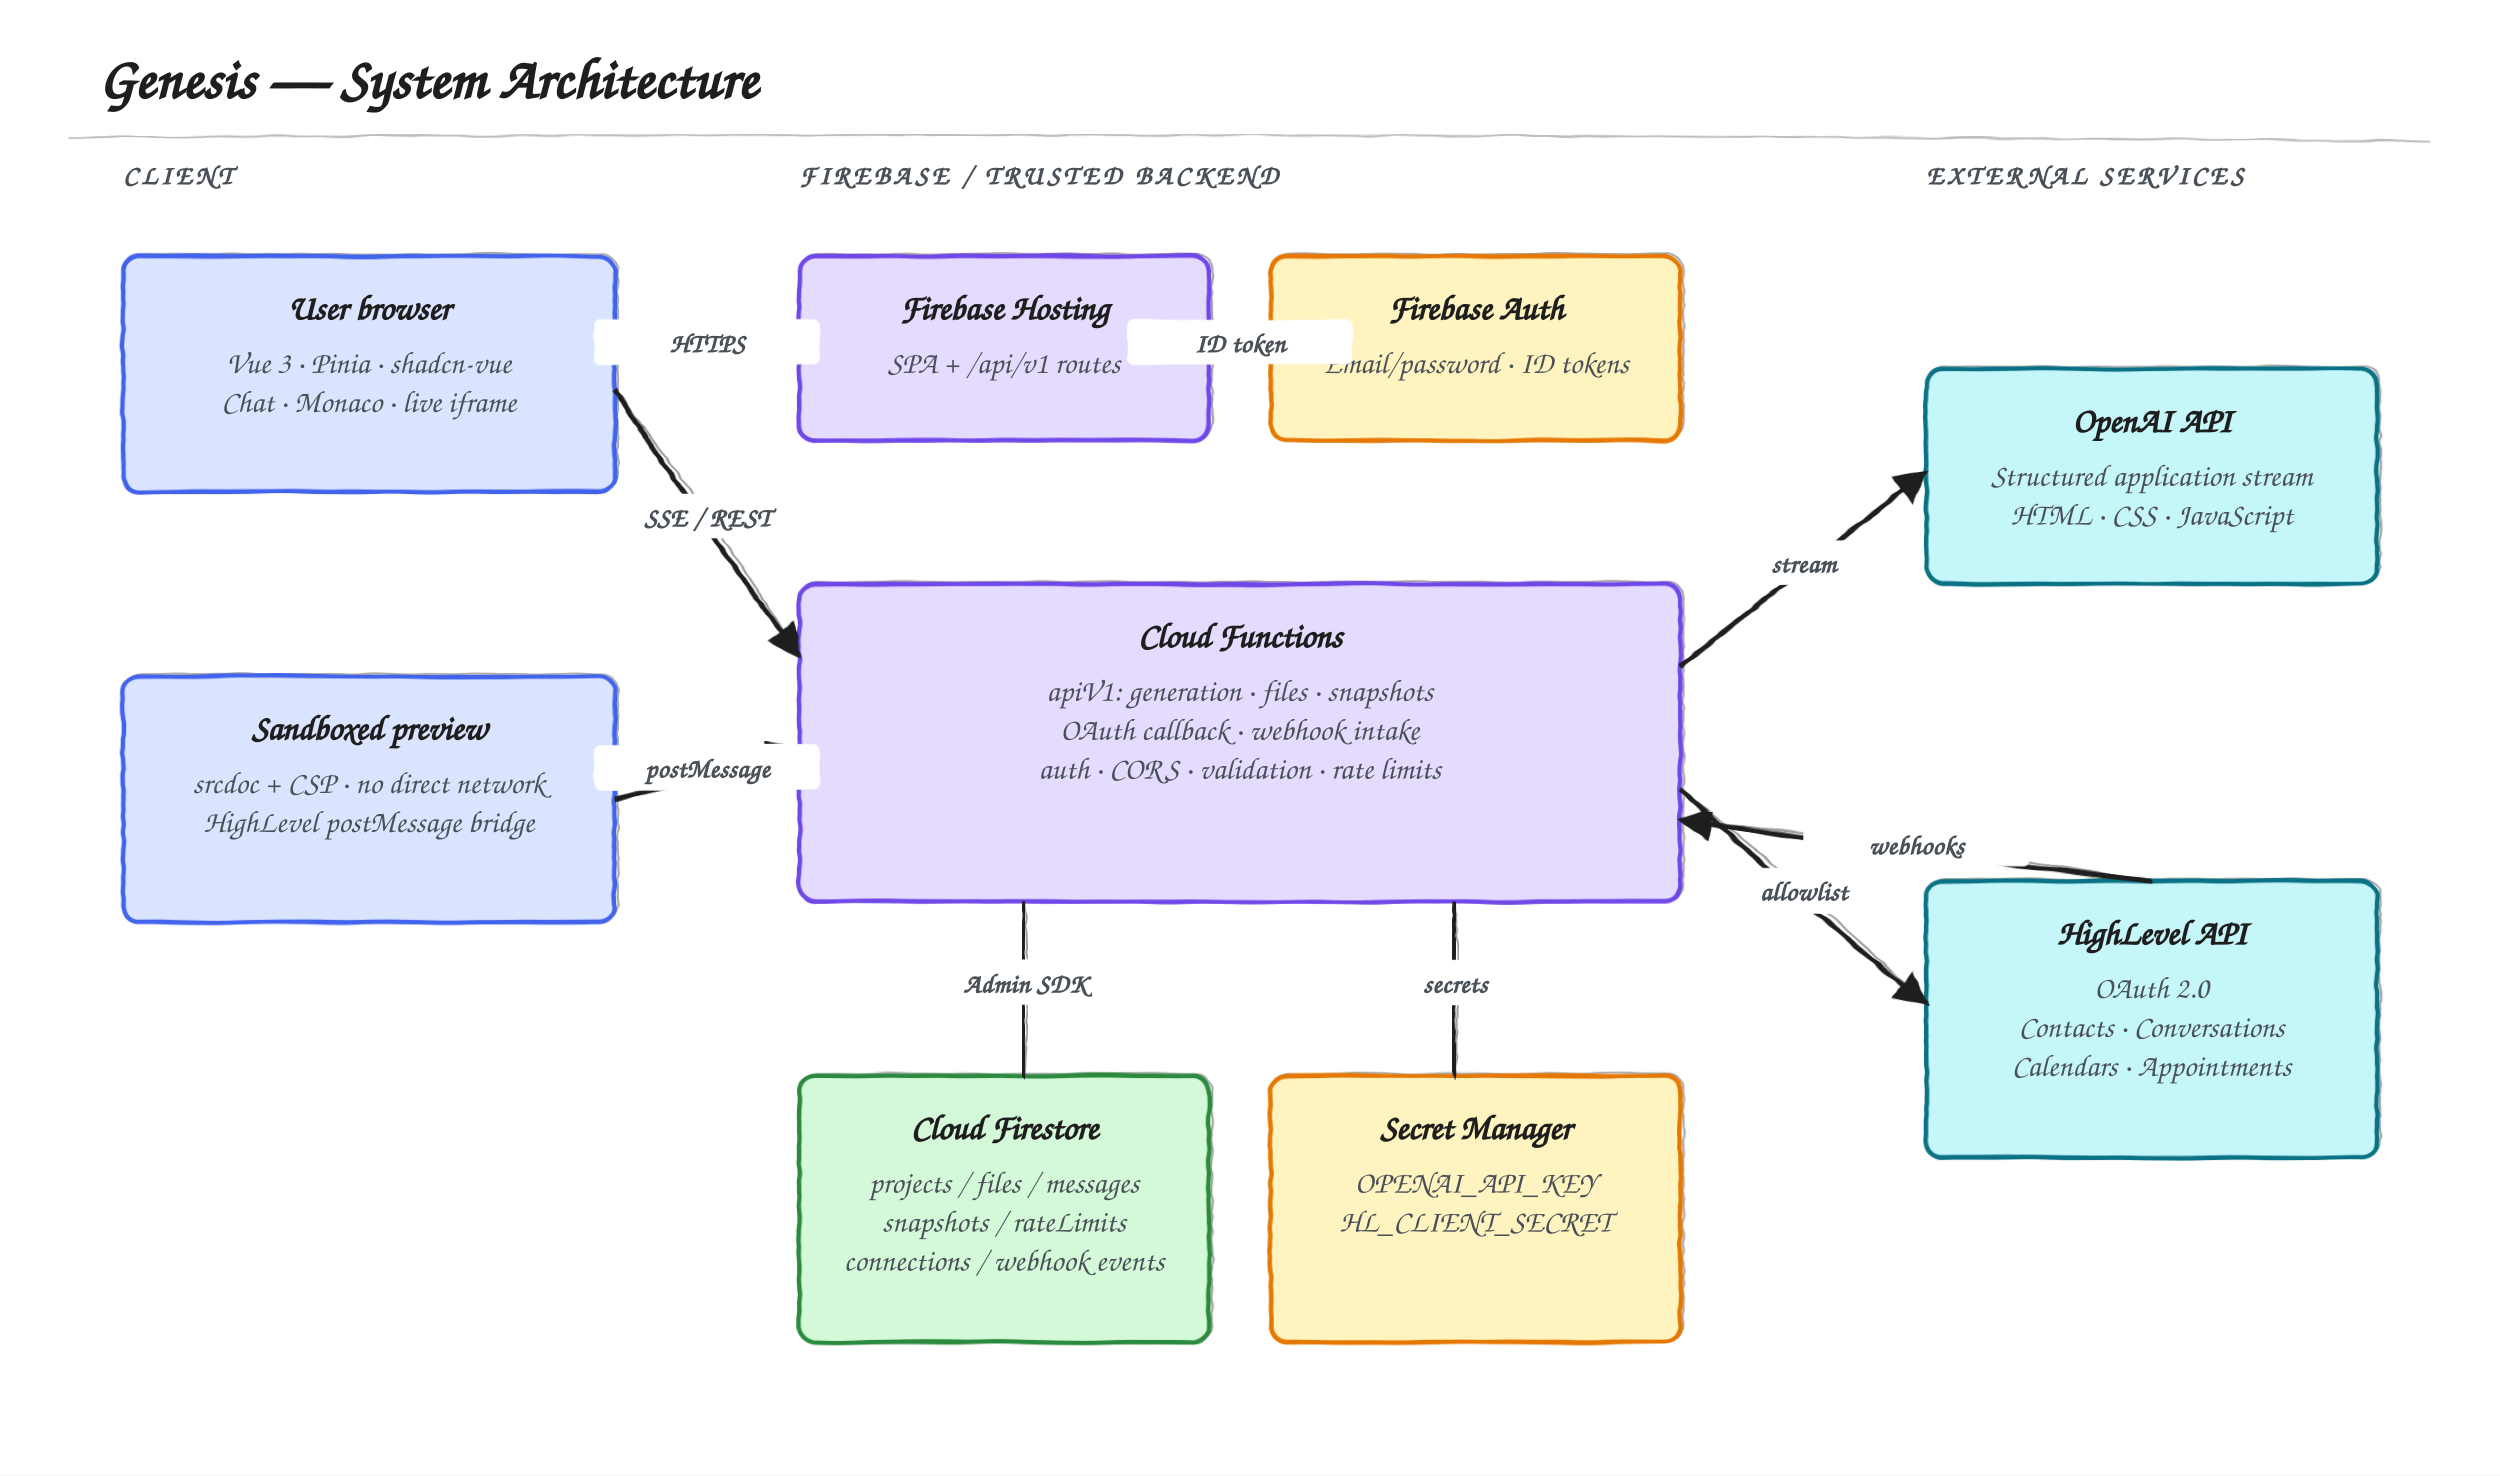
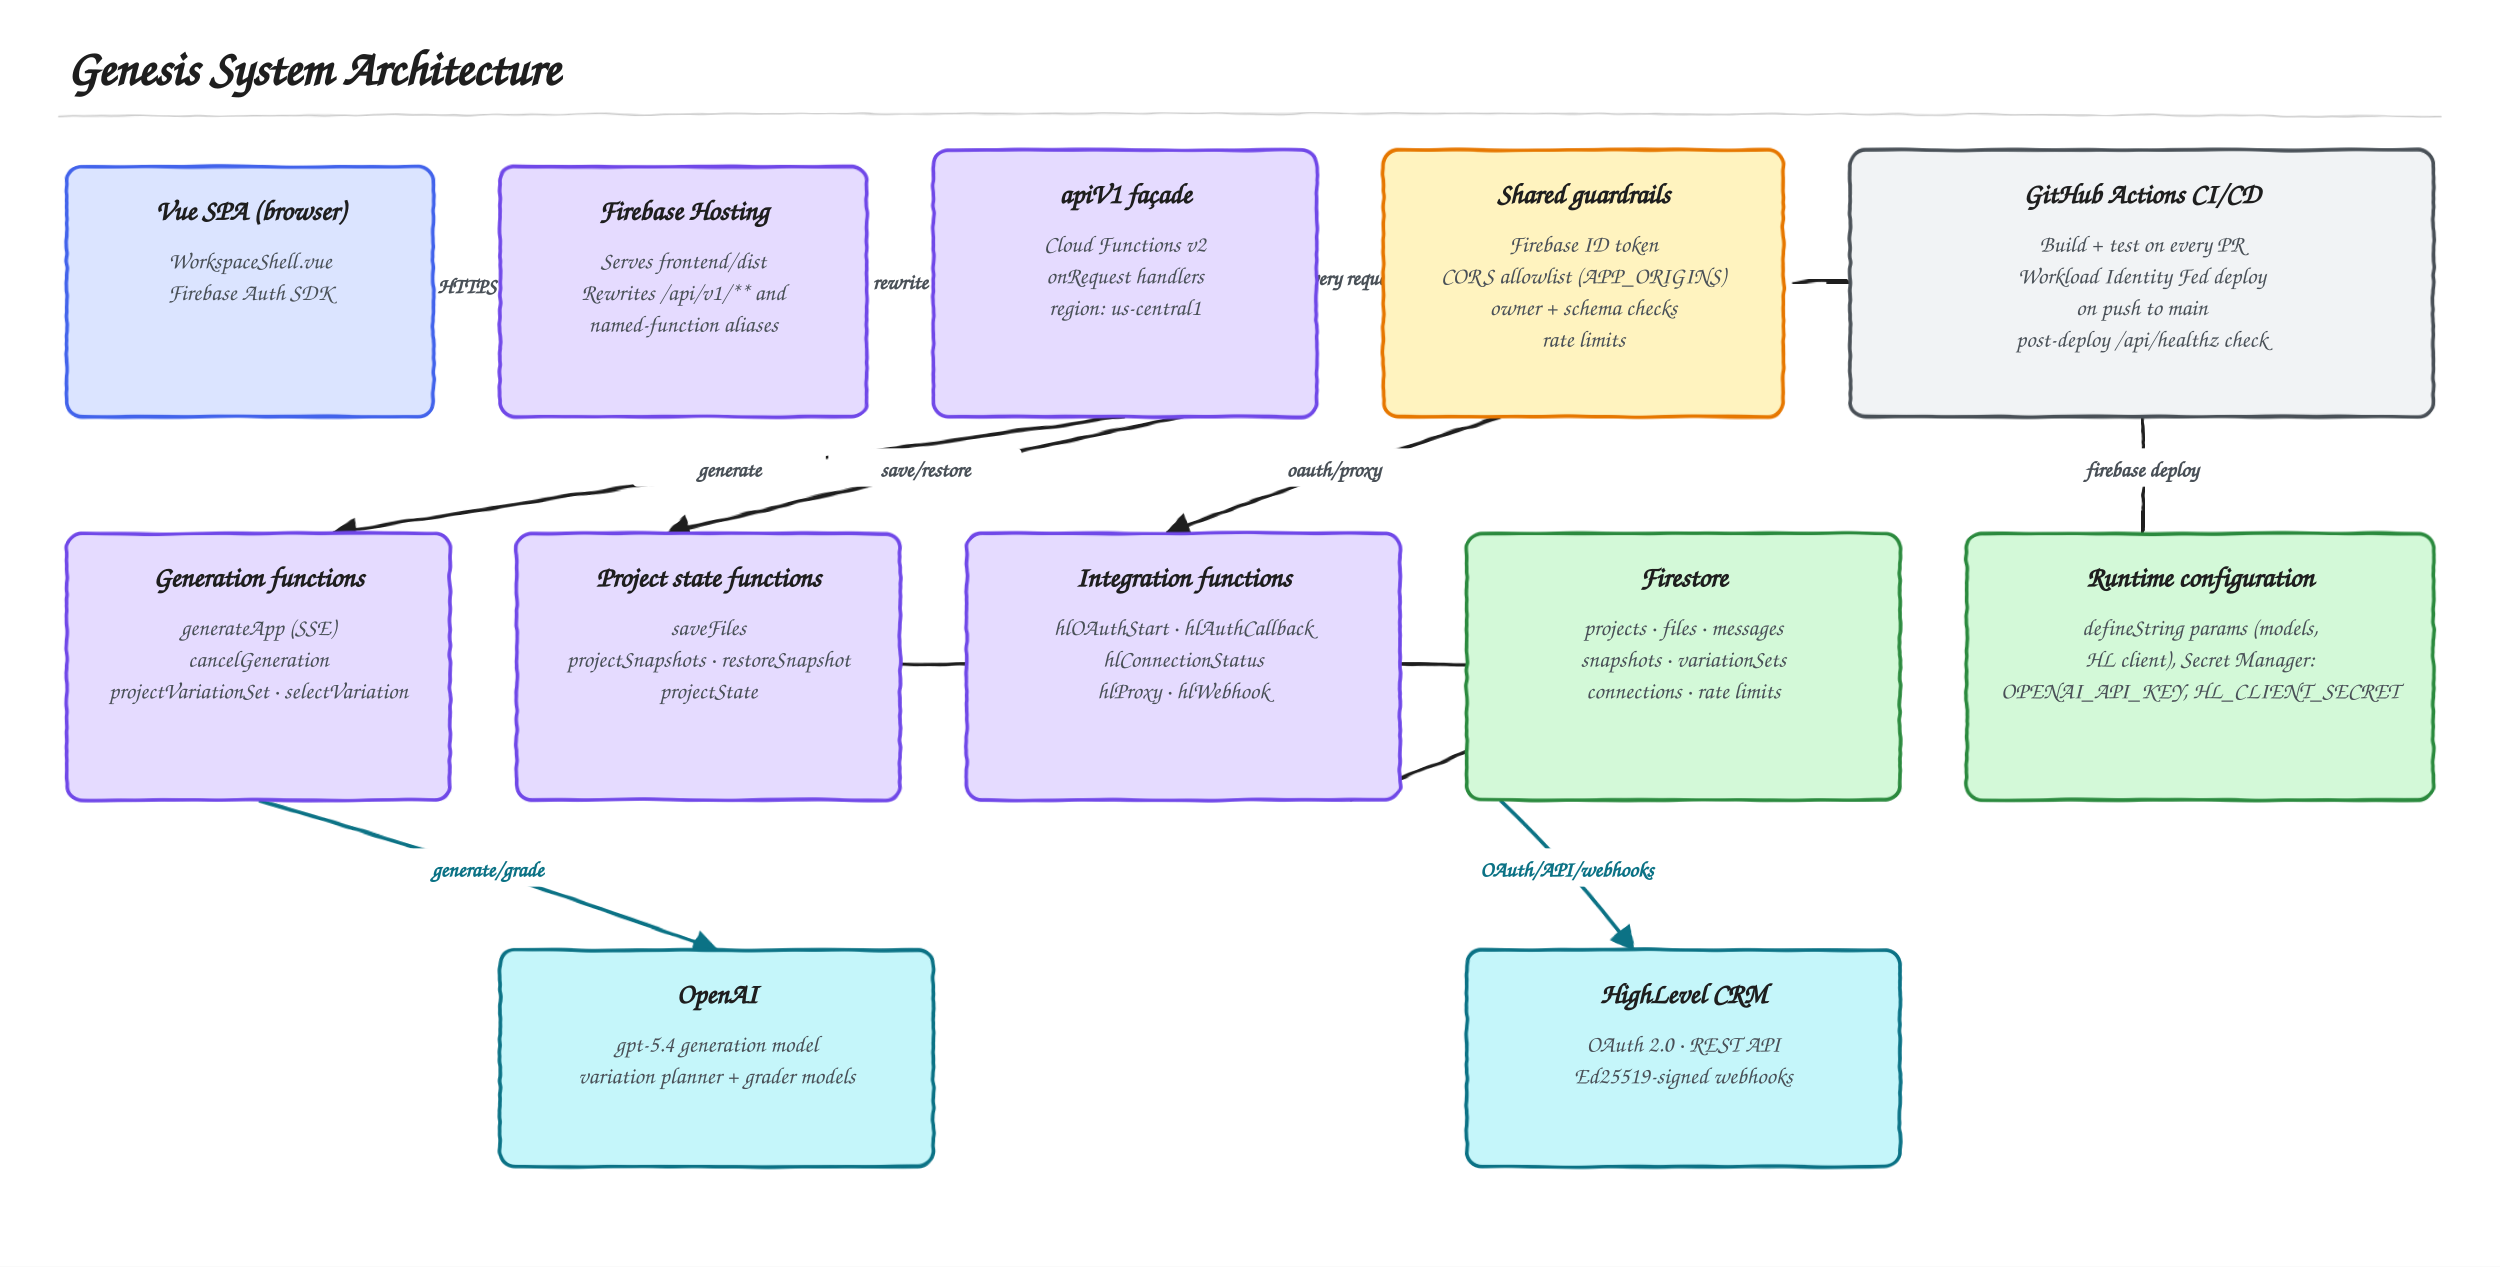
- <svg xmlns="http://www.w3.org/2000/svg" width="1220" height="720" viewBox="0 0 1220 720" role="img" aria-labelledby="title desc">
+ <svg xmlns="http://www.w3.org/2000/svg" width="1500" height="760" viewBox="0 0 1500 760" role="img" aria-labelledby="title desc">
  <defs>
    <marker id="arrow" viewBox="0 0 10 10" refX="9" refY="5" markerWidth="7" markerHeight="7" orient="auto-start-reverse">
-       <path d="M 0 0 L 10 5 L 0 10 z" fill="context-stroke" />
+       <path d="M0 0 L10 5 L0 10z" fill="context-stroke" />
    </marker>
-     <filter id="rough-shape" x="-4%" y="-6%" width="108%" height="112%">
+     <filter id="rough" x="-5%" y="-7%" width="110%" height="114%">
      <feTurbulence type="fractalNoise" baseFrequency="0.025 0.12" numOctaves="2" seed="41" result="noise" />
-       <feDisplacementMap in="SourceGraphic" in2="noise" scale="1.7" xChannelSelector="R" yChannelSelector="G" />
+       <feDisplacementMap in="SourceGraphic" in2="noise" scale="1.7" />
    </filter>
    <filter id="rough-line" x="-8%" y="-12%" width="116%" height="124%">
      <feTurbulence type="fractalNoise" baseFrequency="0.04 0.18" numOctaves="2" seed="17" result="noise" />
-       <feDisplacementMap in="SourceGraphic" in2="noise" scale="2.1" xChannelSelector="R" yChannelSelector="G" />
+       <feDisplacementMap in="SourceGraphic" in2="noise" scale="2" />
    </filter>
-     <style>
-       .heading { font: 700 28px "Marker Felt", "Comic Sans MS", cursive; fill: #1e1e1e; letter-spacing: .4px; }
-       .title { font: 700 17px "Marker Felt", "Comic Sans MS", cursive; }
-       .small { font: 15px "Marker Felt", "Comic Sans MS", cursive; }
-       .label { font: 700 13px "Marker Felt", "Comic Sans MS", cursive; fill: #495057; letter-spacing: .3px; }
-       .zone { font: 700 13px "Marker Felt", "Comic Sans MS", cursive; fill: #495057; letter-spacing: 2px; }
-     </style>
+     <style>.heading{font:700 30px "Marker Felt","Comic Sans MS",cursive;fill:#1e1e1e}.node-title{font:700 17px "Marker Felt","Comic Sans MS",cursive;fill:#1e1e1e}.node-body{font:14px "Marker Felt","Comic Sans MS",cursive;fill:#495057}.edge-label{font:700 13px "Marker Felt","Comic Sans MS",cursive}</style>
  </defs>
  <rect width="100%" height="100%" fill="#ffffff" />
-   <path d="M 34 67 Q 610 64 1186 69" stroke="#1e1e1e" stroke-width="1" opacity=".3" fill="none" filter="url(#rough-line)" />
-   <text x="48" y="48" class="heading">Genesis — System Architecture</text>
-   <text x="60" y="90" class="zone">CLIENT</text>
-   <text x="390" y="90" class="zone">FIREBASE / TRUSTED BACKEND</text>
-   <text x="940" y="90" class="zone">EXTERNAL SERVICES</text>
+   <text x="40" y="51" class="heading">Genesis System Architecture</text>
+   <path d="M35 70 Q 750 66 1465 70" stroke="#1e1e1e" stroke-width="1" opacity=".22" fill="none" filter="url(#rough-line)" />
  <g>
-     <rect x="61.5" y="124" width="240" height="115" rx="8" fill="none" stroke="#1e1e1e" stroke-width="1.1" opacity=".38" filter="url(#rough-line)" />
-     <rect x="60" y="125" width="240" height="115" rx="8" fill="#dbe4ff" stroke="#4263eb" stroke-width="2.2" filter="url(#rough-shape)" />
-     <text x="180" y="156" text-anchor="middle" class="title" fill="#1e1e1e">User browser</text>
-     <text x="180" y="182" text-anchor="middle" class="small" fill="#495057">Vue 3 · Pinia · shadcn-vue</text>
-     <text x="180" y="201" text-anchor="middle" class="small" fill="#495057">Chat · Monaco · live iframe</text>
+     <path d="M 260 175 Q 283 171 300 175" fill="none" stroke="#1e1e1e" stroke-width="2.2" marker-end="url(#arrow)" filter="url(#rough-line)" />
+     <rect x="222" y="159" width="116" height="23" rx="3" fill="#ffffff" />
+     <text x="280" y="176" text-anchor="middle" class="edge-label" fill="#495057">HTTPS</text>
  </g>
  <g>
-     <rect x="61.5" y="329" width="240" height="120" rx="8" fill="none" stroke="#1e1e1e" stroke-width="1.1" opacity=".38" filter="url(#rough-line)" />
-     <rect x="60" y="330" width="240" height="120" rx="8" fill="#dbe4ff" stroke="#4263eb" stroke-width="2.2" filter="url(#rough-shape)" />
-     <text x="180" y="361" text-anchor="middle" class="title" fill="#1e1e1e">Sandboxed preview</text>
-     <text x="180" y="387" text-anchor="middle" class="small" fill="#495057">srcdoc + CSP · no direct network</text>
-     <text x="180" y="406" text-anchor="middle" class="small" fill="#495057">HighLevel postMessage bridge</text>
+     <path d="M 520 175 Q 543 168.5 560 170" fill="none" stroke="#1e1e1e" stroke-width="2.2" marker-end="url(#arrow)" filter="url(#rough-line)" />
+     <rect x="482" y="156.5" width="116" height="23" rx="3" fill="#ffffff" />
+     <text x="540" y="173.5" text-anchor="middle" class="edge-label" fill="#495057">rewrite</text>
  </g>
  <g>
-     <rect x="391.5" y="124" width="200" height="90" rx="8" fill="none" stroke="#1e1e1e" stroke-width="1.1" opacity=".38" filter="url(#rough-line)" />
-     <rect x="390" y="125" width="200" height="90" rx="8" fill="#e5dbff" stroke="#7048e8" stroke-width="2.2" filter="url(#rough-shape)" />
-     <text x="490" y="156" text-anchor="middle" class="title" fill="#1e1e1e">Firebase Hosting</text>
-     <text x="490" y="182" text-anchor="middle" class="small" fill="#495057">SPA + /api/v1 routes</text>
+     <path d="M 790 170 Q 813 166 830 170" fill="none" stroke="#1e1e1e" stroke-width="2.2" marker-end="url(#arrow)" filter="url(#rough-line)" />
+     <rect x="752" y="154" width="116" height="23" rx="3" fill="#ffffff" />
+     <text x="810" y="171" text-anchor="middle" class="edge-label" fill="#495057">every request</text>
  </g>
  <g>
-     <rect x="621.5" y="124" width="200" height="90" rx="8" fill="none" stroke="#1e1e1e" stroke-width="1.1" opacity=".38" filter="url(#rough-line)" />
-     <rect x="620" y="125" width="200" height="90" rx="8" fill="#fff3bf" stroke="#e67700" stroke-width="2.2" filter="url(#rough-shape)" />
-     <text x="720" y="156" text-anchor="middle" class="title" fill="#1e1e1e">Firebase Auth</text>
-     <text x="720" y="182" text-anchor="middle" class="small" fill="#495057">Email/password · ID tokens</text>
+     <path d="M 1075 170 Q 1095.5 166 1110 170" fill="none" stroke="#1e1e1e" stroke-width="2.2" marker-end="url(#arrow)" filter="url(#rough-line)" />
  </g>
  <g>
-     <rect x="391.5" y="284" width="430" height="155" rx="8" fill="none" stroke="#1e1e1e" stroke-width="1.1" opacity=".38" filter="url(#rough-line)" />
-     <rect x="390" y="285" width="430" height="155" rx="8" fill="#e5dbff" stroke="#7048e8" stroke-width="2.2" filter="url(#rough-shape)" />
-     <text x="605" y="316" text-anchor="middle" class="title" fill="#1e1e1e">Cloud Functions</text>
-     <text x="605" y="342" text-anchor="middle" class="small" fill="#495057">apiV1: generation · files · snapshots</text>
-     <text x="605" y="361" text-anchor="middle" class="small" fill="#495057">OAuth callback · webhook intake</text>
-     <text x="605" y="380" text-anchor="middle" class="small" fill="#495057">auth · CORS · validation · rate limits</text>
+     <path d="M 1285 250 Q 1288 281 1285 320" fill="none" stroke="#1e1e1e" stroke-width="2.2" marker-end="url(#arrow)" filter="url(#rough-line)" />
+     <rect x="1227" y="269" width="116" height="23" rx="3" fill="#ffffff" />
+     <text x="1285" y="286" text-anchor="middle" class="edge-label" fill="#495057">firebase deploy</text>
  </g>
  <g>
-     <rect x="391.5" y="524" width="200" height="130" rx="8" fill="none" stroke="#1e1e1e" stroke-width="1.1" opacity=".38" filter="url(#rough-line)" />
-     <rect x="390" y="525" width="200" height="130" rx="8" fill="#d3f9d8" stroke="#2b8a3e" stroke-width="2.2" filter="url(#rough-shape)" />
-     <text x="490" y="556" text-anchor="middle" class="title" fill="#1e1e1e">Cloud Firestore</text>
-     <text x="490" y="582" text-anchor="middle" class="small" fill="#495057">projects / files / messages</text>
-     <text x="490" y="601" text-anchor="middle" class="small" fill="#495057">snapshots / rateLimits</text>
-     <text x="490" y="620" text-anchor="middle" class="small" fill="#495057">connections / webhook events</text>
+     <path d="M 675 250 Q 440.5 281 200 320" fill="none" stroke="#1e1e1e" stroke-width="2.2" marker-end="url(#arrow)" filter="url(#rough-line)" />
+     <rect x="379.5" y="269" width="116" height="23" rx="3" fill="#ffffff" />
+     <text x="437.5" y="286" text-anchor="middle" class="edge-label" fill="#495057">generate</text>
  </g>
  <g>
-     <rect x="621.5" y="524" width="200" height="130" rx="8" fill="none" stroke="#1e1e1e" stroke-width="1.1" opacity=".38" filter="url(#rough-line)" />
-     <rect x="620" y="525" width="200" height="130" rx="8" fill="#fff3bf" stroke="#e67700" stroke-width="2.2" filter="url(#rough-shape)" />
-     <text x="720" y="556" text-anchor="middle" class="title" fill="#1e1e1e">Secret Manager</text>
-     <text x="720" y="582" text-anchor="middle" class="small" fill="#495057">OPENAI_API_KEY</text>
-     <text x="720" y="601" text-anchor="middle" class="small" fill="#495057">HL_CLIENT_SECRET</text>
+     <path d="M 710 250 Q 558 281 400 320" fill="none" stroke="#1e1e1e" stroke-width="2.2" marker-end="url(#arrow)" filter="url(#rough-line)" />
+     <rect x="497" y="269" width="116" height="23" rx="3" fill="#ffffff" />
+     <text x="555" y="286" text-anchor="middle" class="edge-label" fill="#495057">save/restore</text>
  </g>
  <g>
-     <rect x="941.5" y="179" width="220" height="105" rx="8" fill="none" stroke="#1e1e1e" stroke-width="1.1" opacity=".38" filter="url(#rough-line)" />
-     <rect x="940" y="180" width="220" height="105" rx="8" fill="#c5f6fa" stroke="#0b7285" stroke-width="2.2" filter="url(#rough-shape)" />
-     <text x="1050" y="211" text-anchor="middle" class="title" fill="#1e1e1e">OpenAI API</text>
-     <text x="1050" y="237" text-anchor="middle" class="small" fill="#495057">Structured application stream</text>
-     <text x="1050" y="256" text-anchor="middle" class="small" fill="#495057">HTML · CSS · JavaScript</text>
+     <path d="M 900 250 Q 803 281 700 320" fill="none" stroke="#1e1e1e" stroke-width="2.2" marker-end="url(#arrow)" filter="url(#rough-line)" />
+     <rect x="742" y="269" width="116" height="23" rx="3" fill="#ffffff" />
+     <text x="800" y="286" text-anchor="middle" class="edge-label" fill="#495057">oauth/proxy</text>
  </g>
  <g>
-     <rect x="941.5" y="429" width="220" height="135" rx="8" fill="none" stroke="#1e1e1e" stroke-width="1.1" opacity=".38" filter="url(#rough-line)" />
-     <rect x="940" y="430" width="220" height="135" rx="8" fill="#c5f6fa" stroke="#0b7285" stroke-width="2.2" filter="url(#rough-shape)" />
-     <text x="1050" y="461" text-anchor="middle" class="title" fill="#1e1e1e">HighLevel API</text>
-     <text x="1050" y="487" text-anchor="middle" class="small" fill="#495057">OAuth 2.0</text>
-     <text x="1050" y="506" text-anchor="middle" class="small" fill="#495057">Contacts · Conversations</text>
-     <text x="1050" y="525" text-anchor="middle" class="small" fill="#495057">Calendars · Appointments</text>
+     <path d="M 155 480 Q 295.5 521 430 570" fill="none" stroke="#0b7285" stroke-width="2.2" marker-end="url(#arrow)" filter="url(#rough-line)" />
+     <rect x="234.5" y="509" width="116" height="23" rx="3" fill="#ffffff" />
+     <text x="292.5" y="526" text-anchor="middle" class="edge-label" fill="#0b7285">generate/grade</text>
  </g>
  <g>
-     <path d="M 300 170 Q 348 167 390 170" fill="none" stroke="#1e1e1e" stroke-width="1" opacity=".45" filter="url(#rough-line)" />
-     <path d="M 300 170 Q 343 172 390 170" fill="none" stroke="#1e1e1e" stroke-width="2.4" marker-end="url(#arrow)" filter="url(#rough-line)" />
-     <rect x="290" y="156" width="110" height="22" rx="3" fill="#ffffff" filter="url(#rough-shape)" />
-     <text x="345" y="172" text-anchor="middle" class="label">HTTPS</text>
+     <path d="M 900 480 Q 943 521 980 570" fill="none" stroke="#0b7285" stroke-width="2.2" marker-end="url(#arrow)" filter="url(#rough-line)" />
+     <rect x="882" y="509" width="116" height="23" rx="3" fill="#ffffff" />
+     <text x="940" y="526" text-anchor="middle" class="edge-label" fill="#0b7285">OAuth/API/webhooks</text>
  </g>
  <g>
-     <path d="M 590 170 Q 608 167 620 170" fill="none" stroke="#1e1e1e" stroke-width="1" opacity=".45" filter="url(#rough-line)" />
-     <path d="M 590 170 Q 603 172 620 170" fill="none" stroke="#1e1e1e" stroke-width="2.4" marker-end="url(#arrow)" filter="url(#rough-line)" />
-     <rect x="550" y="156" width="110" height="22" rx="3" fill="#ffffff" filter="url(#rough-shape)" />
-     <text x="605" y="172" text-anchor="middle" class="label">ID token</text>
+     <path d="M 425 400 Q 705.5 396 980 400" fill="none" stroke="#1e1e1e" stroke-width="2.2" marker-end="url(#arrow)" filter="url(#rough-line)" />
+     <rect x="644.5" y="384" width="116" height="23" rx="3" fill="#ffffff" />
+     <text x="702.5" y="401" text-anchor="middle" class="edge-label" fill="#495057">read/write</text>
  </g>
  <g>
-     <path d="M 300 390 Q 348 374.5 390 365" fill="none" stroke="#1e1e1e" stroke-width="1" opacity=".45" filter="url(#rough-line)" />
-     <path d="M 300 390 Q 343 379.5 390 365" fill="none" stroke="#1e1e1e" stroke-width="2.4" marker-end="url(#arrow)" filter="url(#rough-line)" />
-     <rect x="290" y="363.5" width="110" height="22" rx="3" fill="#ffffff" filter="url(#rough-shape)" />
-     <text x="345" y="379.5" text-anchor="middle" class="label">postMessage</text>
+     <path d="M 810 480 Q 913 436 1010 400" fill="none" stroke="#1e1e1e" stroke-width="2.2" marker-end="url(#arrow)" filter="url(#rough-line)" />
+     <rect x="852" y="424" width="116" height="23" rx="3" fill="#ffffff" />
+     <text x="910" y="441" text-anchor="middle" class="edge-label" fill="#495057">connections</text>
  </g>
  <g>
-     <path d="M 300 190 Q 348 252 390 320" fill="none" stroke="#1e1e1e" stroke-width="1" opacity=".45" filter="url(#rough-line)" />
-     <path d="M 300 190 Q 343 257 390 320" fill="none" stroke="#1e1e1e" stroke-width="2.4" marker-end="url(#arrow)" filter="url(#rough-line)" />
-     <rect x="290" y="241" width="110" height="22" rx="3" fill="#ffffff" filter="url(#rough-shape)" />
-     <text x="345" y="257" text-anchor="middle" class="label">SSE / REST</text>
+     <rect x="40" y="100" width="220" height="150" rx="9" fill="#dbe4ff" stroke="#4263eb" stroke-width="2.2" filter="url(#rough)" />
+     <text x="150" y="132" text-anchor="middle" class="node-title">Vue SPA (browser)</text>
+     <text x="150" y="161" text-anchor="middle" class="node-body">WorkspaceShell.vue</text>
+     <text x="150" y="180" text-anchor="middle" class="node-body">Firebase Auth SDK</text>
  </g>
  <g>
-     <path d="M 500 440 Q 503 479.5 500 525" fill="none" stroke="#1e1e1e" stroke-width="1" opacity=".45" filter="url(#rough-line)" />
-     <path d="M 500 440 Q 498 484.5 500 525" fill="none" stroke="#1e1e1e" stroke-width="2.4" marker-end="url(#arrow)" filter="url(#rough-line)" />
-     <rect x="445" y="468.5" width="110" height="22" rx="3" fill="#ffffff" filter="url(#rough-shape)" />
-     <text x="500" y="484.5" text-anchor="middle" class="label">Admin SDK</text>
+     <rect x="300" y="100" width="220" height="150" rx="9" fill="#e5dbff" stroke="#7048e8" stroke-width="2.2" filter="url(#rough)" />
+     <text x="410" y="132" text-anchor="middle" class="node-title">Firebase Hosting</text>
+     <text x="410" y="161" text-anchor="middle" class="node-body">Serves frontend/dist</text>
+     <text x="410" y="180" text-anchor="middle" class="node-body">Rewrites /api/v1/** and</text>
+     <text x="410" y="199" text-anchor="middle" class="node-body">named-function aliases</text>
  </g>
  <g>
-     <path d="M 710 440 Q 713 479.5 710 525" fill="none" stroke="#1e1e1e" stroke-width="1" opacity=".45" filter="url(#rough-line)" />
-     <path d="M 710 440 Q 708 484.5 710 525" fill="none" stroke="#1e1e1e" stroke-width="2.4" marker-end="url(#arrow)" filter="url(#rough-line)" />
-     <rect x="655" y="468.5" width="110" height="22" rx="3" fill="#ffffff" filter="url(#rough-shape)" />
-     <text x="710" y="484.5" text-anchor="middle" class="label">secrets</text>
+     <rect x="560" y="90" width="230" height="160" rx="9" fill="#e5dbff" stroke="#7048e8" stroke-width="2.2" filter="url(#rough)" />
+     <text x="675" y="122" text-anchor="middle" class="node-title">apiV1 façade</text>
+     <text x="675" y="151" text-anchor="middle" class="node-body">Cloud Functions v2</text>
+     <text x="675" y="170" text-anchor="middle" class="node-body">onRequest handlers</text>
+     <text x="675" y="189" text-anchor="middle" class="node-body">region: us-central1</text>
  </g>
  <g>
-     <path d="M 820 325 Q 883 274.5 940 230" fill="none" stroke="#1e1e1e" stroke-width="1" opacity=".45" filter="url(#rough-line)" />
-     <path d="M 820 325 Q 878 279.5 940 230" fill="none" stroke="#1e1e1e" stroke-width="2.4" marker-end="url(#arrow)" filter="url(#rough-line)" />
-     <rect x="825" y="263.5" width="110" height="22" rx="3" fill="#ffffff" filter="url(#rough-shape)" />
-     <text x="880" y="279.5" text-anchor="middle" class="label">stream</text>
+     <rect x="830" y="90" width="240" height="160" rx="9" fill="#fff3bf" stroke="#e67700" stroke-width="2.2" filter="url(#rough)" />
+     <text x="950" y="122" text-anchor="middle" class="node-title">Shared guardrails</text>
+     <text x="950" y="151" text-anchor="middle" class="node-body">Firebase ID token</text>
+     <text x="950" y="170" text-anchor="middle" class="node-body">CORS allowlist (APP_ORIGINS)</text>
+     <text x="950" y="189" text-anchor="middle" class="node-body">owner + schema checks</text>
+     <text x="950" y="208" text-anchor="middle" class="node-body">rate limits</text>
  </g>
  <g>
-     <path d="M 820 385 Q 883 434.5 940 490" fill="none" stroke="#1e1e1e" stroke-width="1" opacity=".45" filter="url(#rough-line)" />
-     <path d="M 820 385 Q 878 439.5 940 490" fill="none" stroke="#1e1e1e" stroke-width="2.4" marker-end="url(#arrow)" filter="url(#rough-line)" />
-     <rect x="825" y="423.5" width="110" height="22" rx="3" fill="#ffffff" filter="url(#rough-shape)" />
-     <text x="880" y="439.5" text-anchor="middle" class="label">allowlist</text>
+     <rect x="1110" y="90" width="350" height="160" rx="9" fill="#f1f3f5" stroke="#495057" stroke-width="2.2" filter="url(#rough)" />
+     <text x="1285" y="122" text-anchor="middle" class="node-title">GitHub Actions CI/CD</text>
+     <text x="1285" y="151" text-anchor="middle" class="node-body">Build + test on every PR</text>
+     <text x="1285" y="170" text-anchor="middle" class="node-body">Workload Identity Fed deploy</text>
+     <text x="1285" y="189" text-anchor="middle" class="node-body">on push to main</text>
+     <text x="1285" y="208" text-anchor="middle" class="node-body">post-deploy /api/healthz check</text>
  </g>
  <g>
-     <path d="M 1050 430 Q 938 412 820 400" fill="none" stroke="#1e1e1e" stroke-width="1" opacity=".45" filter="url(#rough-line)" />
-     <path d="M 1050 430 Q 933 417 820 400" fill="none" stroke="#1e1e1e" stroke-width="2.4" marker-end="url(#arrow)" filter="url(#rough-line)" />
-     <rect x="880" y="401" width="110" height="22" rx="3" fill="#ffffff" filter="url(#rough-shape)" />
-     <text x="935" y="417" text-anchor="middle" class="label">webhooks</text>
+     <rect x="40" y="320" width="230" height="160" rx="9" fill="#e5dbff" stroke="#7048e8" stroke-width="2.2" filter="url(#rough)" />
+     <text x="155" y="352" text-anchor="middle" class="node-title">Generation functions</text>
+     <text x="155" y="381" text-anchor="middle" class="node-body">generateApp (SSE)</text>
+     <text x="155" y="400" text-anchor="middle" class="node-body">cancelGeneration</text>
+     <text x="155" y="419" text-anchor="middle" class="node-body">projectVariationSet · selectVariation</text>
+   </g>
+   <g>
+     <rect x="310" y="320" width="230" height="160" rx="9" fill="#e5dbff" stroke="#7048e8" stroke-width="2.2" filter="url(#rough)" />
+     <text x="425" y="352" text-anchor="middle" class="node-title">Project state functions</text>
+     <text x="425" y="381" text-anchor="middle" class="node-body">saveFiles</text>
+     <text x="425" y="400" text-anchor="middle" class="node-body">projectSnapshots · restoreSnapshot</text>
+     <text x="425" y="419" text-anchor="middle" class="node-body">projectState</text>
+   </g>
+   <g>
+     <rect x="580" y="320" width="260" height="160" rx="9" fill="#e5dbff" stroke="#7048e8" stroke-width="2.2" filter="url(#rough)" />
+     <text x="710" y="352" text-anchor="middle" class="node-title">Integration functions</text>
+     <text x="710" y="381" text-anchor="middle" class="node-body">hlOAuthStart · hlAuthCallback</text>
+     <text x="710" y="400" text-anchor="middle" class="node-body">hlConnectionStatus</text>
+     <text x="710" y="419" text-anchor="middle" class="node-body">hlProxy · hlWebhook</text>
+   </g>
+   <g>
+     <rect x="880" y="320" width="260" height="160" rx="9" fill="#d3f9d8" stroke="#2b8a3e" stroke-width="2.2" filter="url(#rough)" />
+     <text x="1010" y="352" text-anchor="middle" class="node-title">Firestore</text>
+     <text x="1010" y="381" text-anchor="middle" class="node-body">projects · files · messages</text>
+     <text x="1010" y="400" text-anchor="middle" class="node-body">snapshots · variationSets</text>
+     <text x="1010" y="419" text-anchor="middle" class="node-body">connections · rate limits</text>
+   </g>
+   <g>
+     <rect x="1180" y="320" width="280" height="160" rx="9" fill="#d3f9d8" stroke="#2b8a3e" stroke-width="2.2" filter="url(#rough)" />
+     <text x="1320" y="352" text-anchor="middle" class="node-title">Runtime configuration</text>
+     <text x="1320" y="381" text-anchor="middle" class="node-body">defineString params (models,</text>
+     <text x="1320" y="400" text-anchor="middle" class="node-body">HL client), Secret Manager:</text>
+     <text x="1320" y="419" text-anchor="middle" class="node-body">OPENAI_API_KEY, HL_CLIENT_SECRET</text>
+   </g>
+   <g>
+     <rect x="300" y="570" width="260" height="130" rx="9" fill="#c5f6fa" stroke="#0b7285" stroke-width="2.2" filter="url(#rough)" />
+     <text x="430" y="602" text-anchor="middle" class="node-title">OpenAI</text>
+     <text x="430" y="631" text-anchor="middle" class="node-body">gpt-5.4 generation model</text>
+     <text x="430" y="650" text-anchor="middle" class="node-body">variation planner + grader models</text>
+   </g>
+   <g>
+     <rect x="880" y="570" width="260" height="130" rx="9" fill="#c5f6fa" stroke="#0b7285" stroke-width="2.2" filter="url(#rough)" />
+     <text x="1010" y="602" text-anchor="middle" class="node-title">HighLevel CRM</text>
+     <text x="1010" y="631" text-anchor="middle" class="node-body">OAuth 2.0 · REST API</text>
+     <text x="1010" y="650" text-anchor="middle" class="node-body">Ed25519-signed webhooks</text>
  </g>
</svg>
